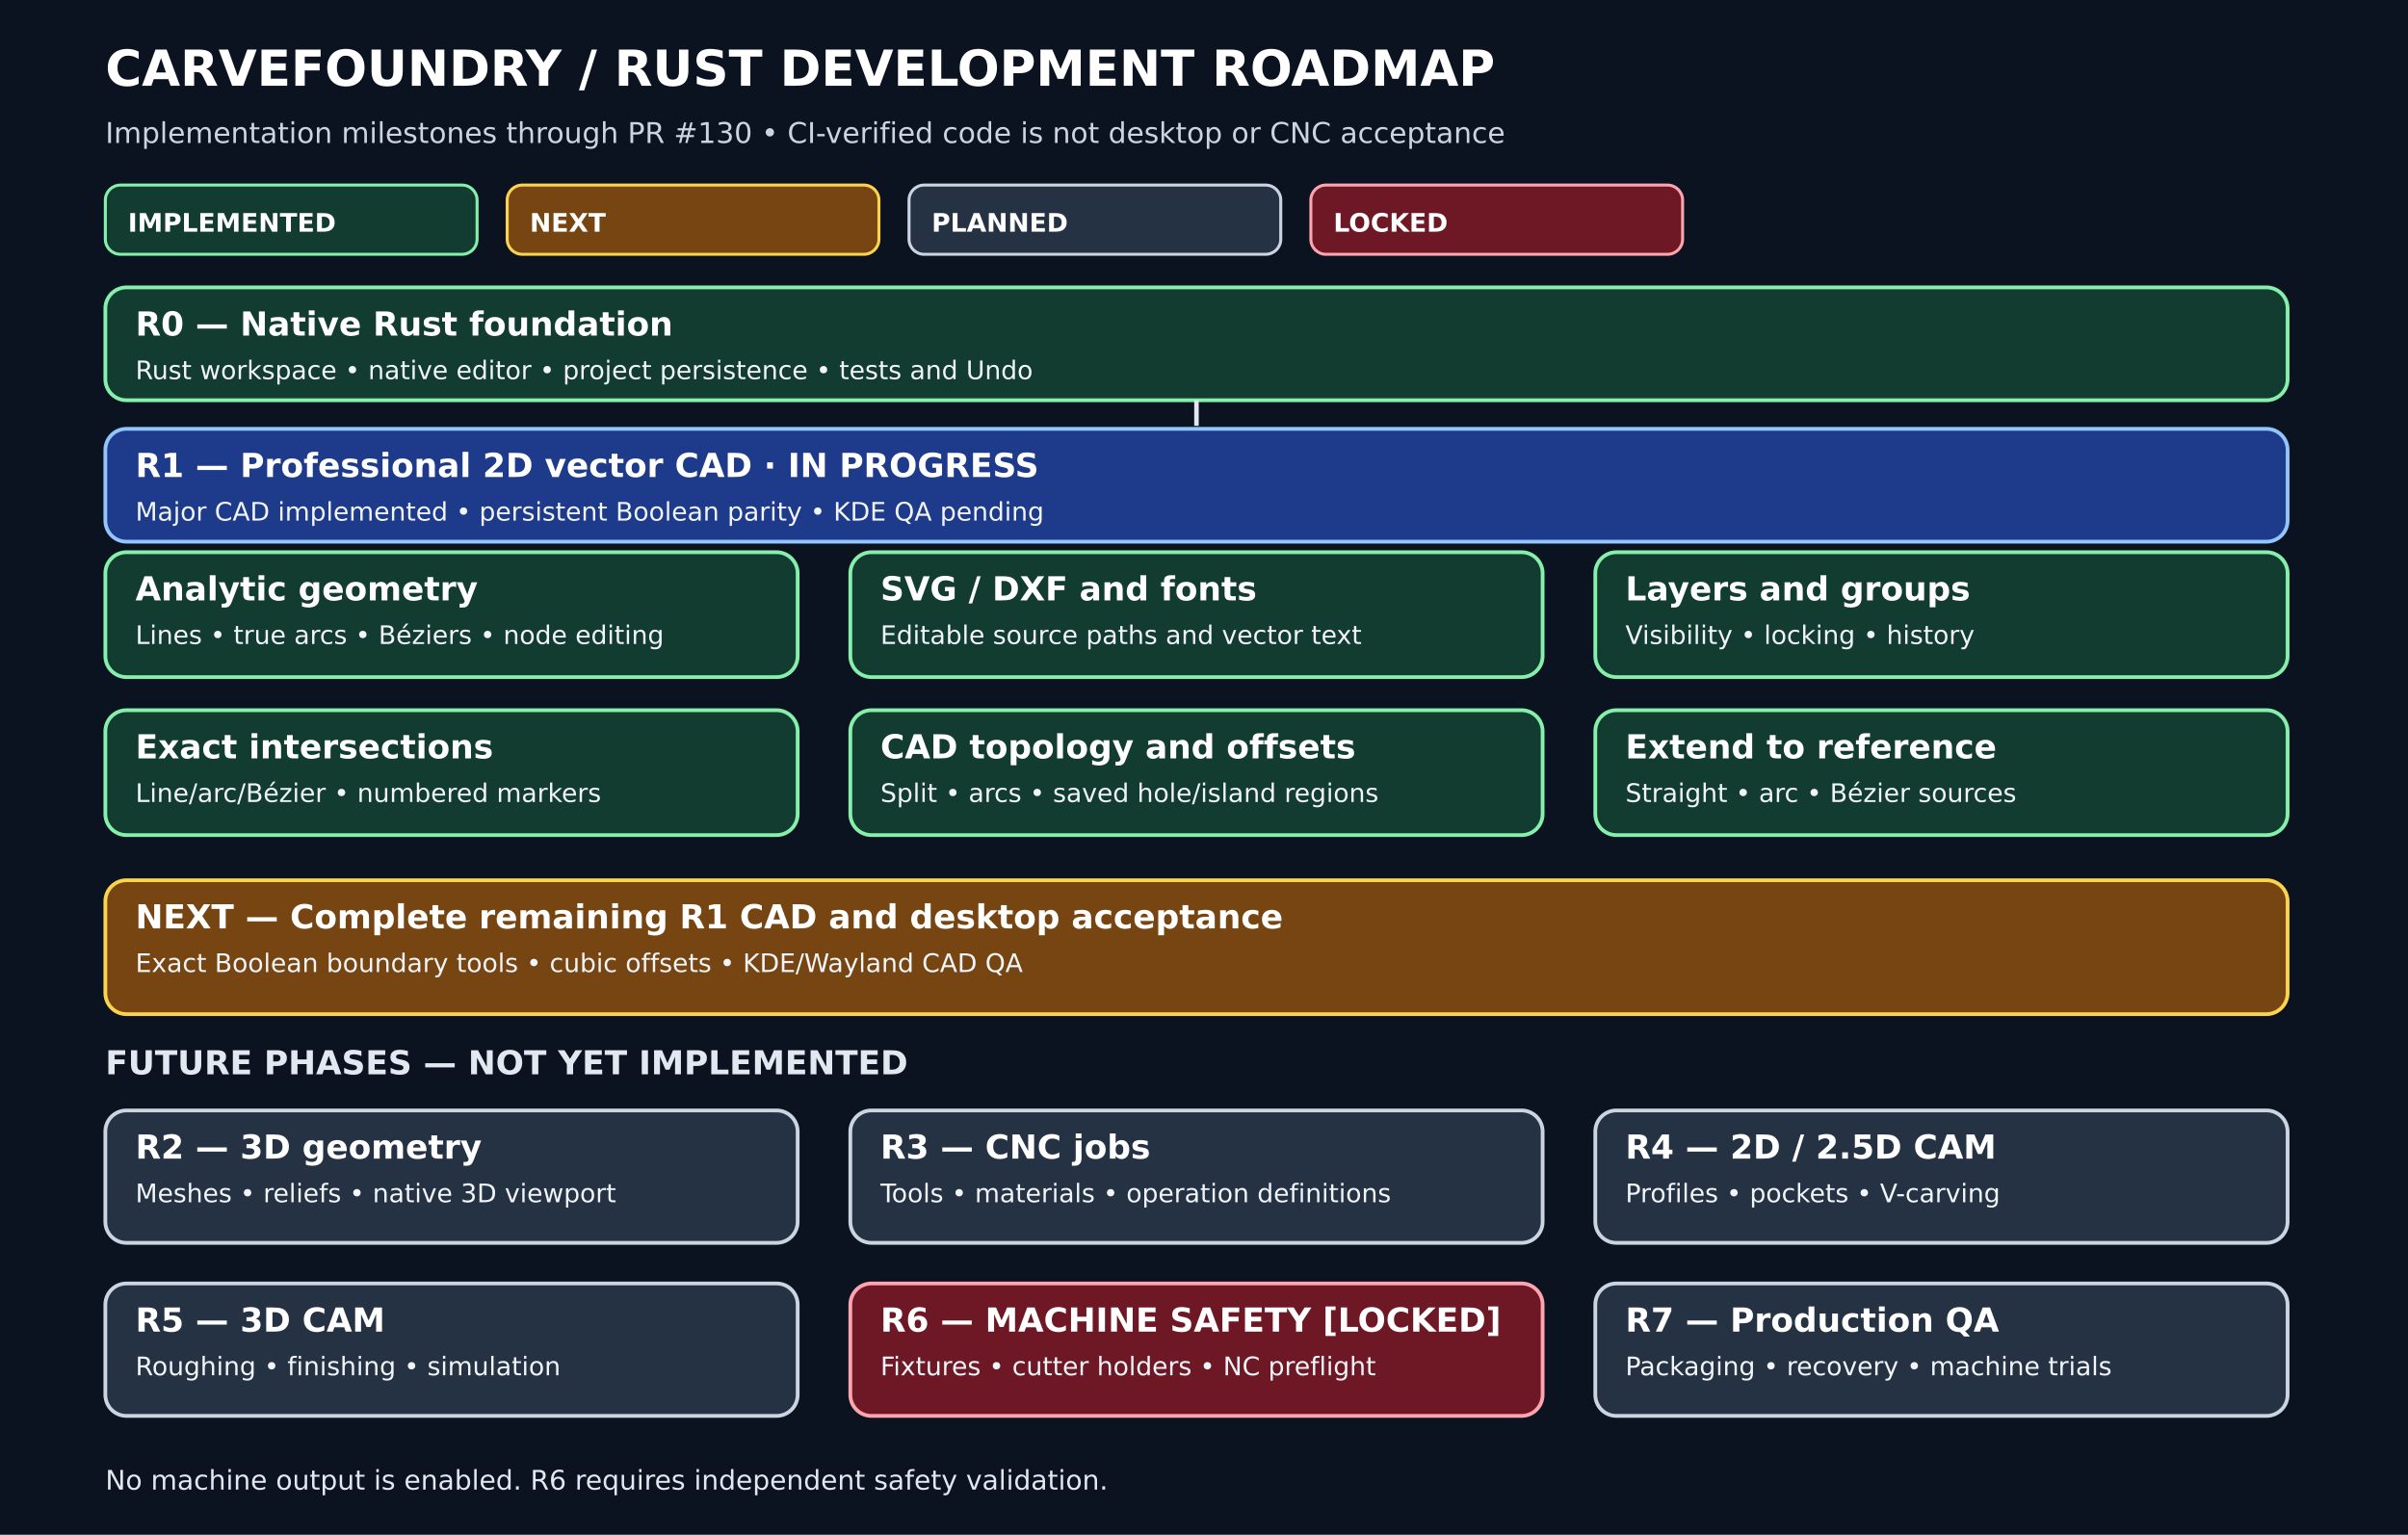
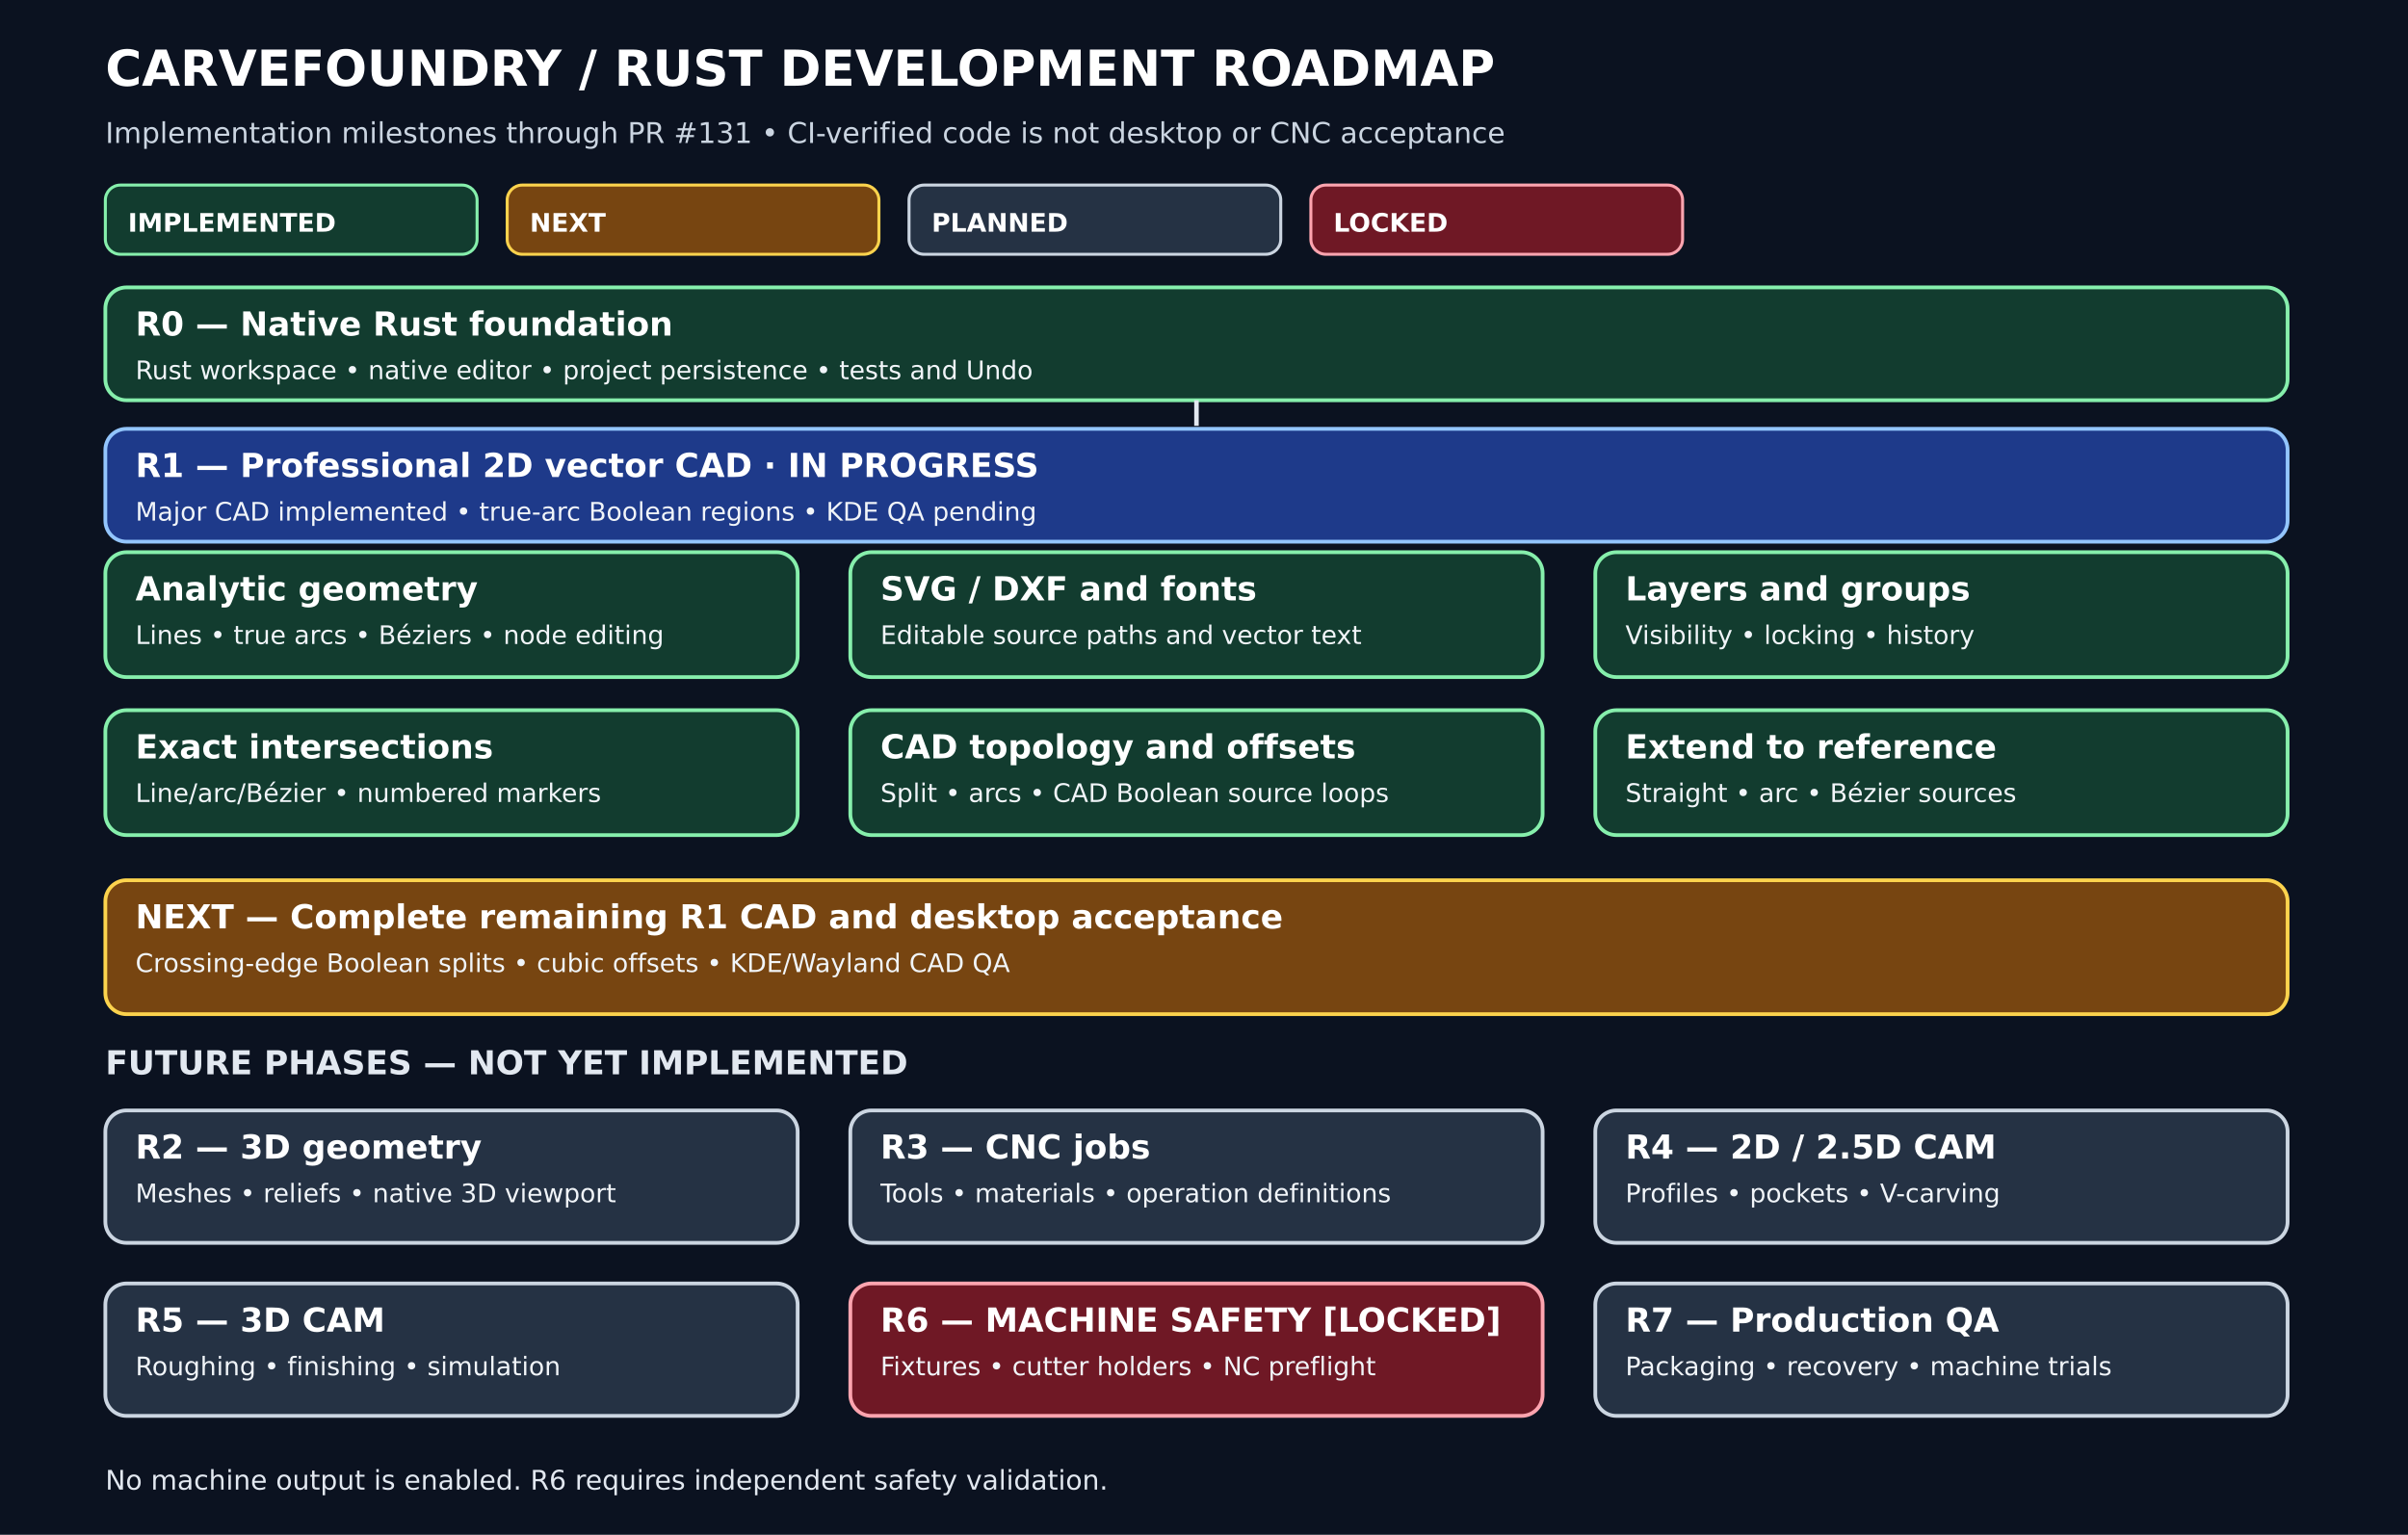
<svg xmlns="http://www.w3.org/2000/svg" width="1600" height="1020" viewBox="0 0 1600 1020" role="img" aria-labelledby="roadmap-title roadmap-desc">
  <rect width="1600" height="1020" fill="#0b1220" />
  <text x="70" y="57" fill="#ffffff" font-family="DejaVu Sans, Arial, sans-serif" font-weight="800" font-size="33">CARVEFOUNDRY  /  RUST DEVELOPMENT ROADMAP</text>
-   <text x="70" y="95" fill="#cbd5e1" font-family="DejaVu Sans, Arial, sans-serif" font-weight="500" font-size="19">Implementation milestones through PR #130  •  CI-verified code is not desktop or CNC acceptance</text>
+   <text x="70" y="95" fill="#cbd5e1" font-family="DejaVu Sans, Arial, sans-serif" font-weight="500" font-size="19">Implementation milestones through PR #131  •  CI-verified code is not desktop or CNC acceptance</text>
  <rect x="70" y="123" width="247" height="46" rx="10" fill="#123c2f" stroke="#86efac" stroke-width="2" />
  <text x="85" y="154" fill="#ffffff" font-family="DejaVu Sans, Arial, sans-serif" font-weight="700" font-size="17">IMPLEMENTED</text>
  <rect x="337" y="123" width="247" height="46" rx="10" fill="#774511" stroke="#fcd34d" stroke-width="2" />
  <text x="352" y="154" fill="#ffffff" font-family="DejaVu Sans, Arial, sans-serif" font-weight="700" font-size="17">NEXT</text>
  <rect x="604" y="123" width="247" height="46" rx="10" fill="#253244" stroke="#cbd5e1" stroke-width="2" />
  <text x="619" y="154" fill="#ffffff" font-family="DejaVu Sans, Arial, sans-serif" font-weight="700" font-size="17">PLANNED</text>
  <rect x="871" y="123" width="247" height="46" rx="10" fill="#6f1825" stroke="#fda4af" stroke-width="2" />
  <text x="886" y="154" fill="#ffffff" font-family="DejaVu Sans, Arial, sans-serif" font-weight="700" font-size="17">LOCKED</text>
  <rect x="70" y="191" width="1450" height="75" rx="14" fill="#123c2f" stroke="#86efac" stroke-width="2.5" />
  <text x="90" y="223" fill="#ffffff" font-family="DejaVu Sans, Arial, sans-serif" font-weight="700" font-size="22">R0  —  Native Rust foundation</text>
  <text x="90" y="252" fill="#f1f5f9" font-family="DejaVu Sans, Arial, sans-serif" font-weight="500" font-size="17">Rust workspace • native editor • project persistence • tests and Undo</text>
  <path d="M795 266 V283" stroke="#e2e8f0" stroke-width="3" fill="none" />
  <rect x="70" y="285" width="1450" height="75" rx="14" fill="#1e3a8a" stroke="#93c5fd" stroke-width="2.5" />
  <text x="90" y="317" fill="#ffffff" font-family="DejaVu Sans, Arial, sans-serif" font-weight="700" font-size="22">R1  —  Professional 2D vector CAD  ·  IN PROGRESS</text>
-   <text x="90" y="346" fill="#f1f5f9" font-family="DejaVu Sans, Arial, sans-serif" font-weight="500" font-size="17">Major CAD implemented • persistent Boolean parity • KDE QA pending</text>
+   <text x="90" y="346" fill="#f1f5f9" font-family="DejaVu Sans, Arial, sans-serif" font-weight="500" font-size="17">Major CAD implemented • true-arc Boolean regions • KDE QA pending</text>
  <rect x="70" y="367" width="460" height="83" rx="14" fill="#123c2f" stroke="#86efac" stroke-width="2.5" />
  <text x="90" y="399" fill="#ffffff" font-family="DejaVu Sans, Arial, sans-serif" font-weight="700" font-size="22">Analytic geometry</text>
  <text x="90" y="428" fill="#f1f5f9" font-family="DejaVu Sans, Arial, sans-serif" font-weight="500" font-size="17">Lines • true arcs • Béziers • node editing</text>
  <rect x="565" y="367" width="460" height="83" rx="14" fill="#123c2f" stroke="#86efac" stroke-width="2.5" />
  <text x="585" y="399" fill="#ffffff" font-family="DejaVu Sans, Arial, sans-serif" font-weight="700" font-size="22">SVG / DXF and fonts</text>
  <text x="585" y="428" fill="#f1f5f9" font-family="DejaVu Sans, Arial, sans-serif" font-weight="500" font-size="17">Editable source paths and vector text</text>
  <rect x="1060" y="367" width="460" height="83" rx="14" fill="#123c2f" stroke="#86efac" stroke-width="2.5" />
  <text x="1080" y="399" fill="#ffffff" font-family="DejaVu Sans, Arial, sans-serif" font-weight="700" font-size="22">Layers and groups</text>
  <text x="1080" y="428" fill="#f1f5f9" font-family="DejaVu Sans, Arial, sans-serif" font-weight="500" font-size="17">Visibility • locking • history</text>
  <rect x="70" y="472" width="460" height="83" rx="14" fill="#123c2f" stroke="#86efac" stroke-width="2.5" />
  <text x="90" y="504" fill="#ffffff" font-family="DejaVu Sans, Arial, sans-serif" font-weight="700" font-size="22">Exact intersections</text>
  <text x="90" y="533" fill="#f1f5f9" font-family="DejaVu Sans, Arial, sans-serif" font-weight="500" font-size="17">Line/arc/Bézier • numbered markers</text>
  <rect x="565" y="472" width="460" height="83" rx="14" fill="#123c2f" stroke="#86efac" stroke-width="2.5" />
  <text x="585" y="504" fill="#ffffff" font-family="DejaVu Sans, Arial, sans-serif" font-weight="700" font-size="22">CAD topology and offsets</text>
-   <text x="585" y="533" fill="#f1f5f9" font-family="DejaVu Sans, Arial, sans-serif" font-weight="500" font-size="17">Split • arcs • saved hole/island regions</text>
+   <text x="585" y="533" fill="#f1f5f9" font-family="DejaVu Sans, Arial, sans-serif" font-weight="500" font-size="17">Split • arcs • CAD Boolean source loops</text>
  <rect x="1060" y="472" width="460" height="83" rx="14" fill="#123c2f" stroke="#86efac" stroke-width="2.5" />
  <text x="1080" y="504" fill="#ffffff" font-family="DejaVu Sans, Arial, sans-serif" font-weight="700" font-size="22">Extend to reference</text>
  <text x="1080" y="533" fill="#f1f5f9" font-family="DejaVu Sans, Arial, sans-serif" font-weight="500" font-size="17">Straight • arc • Bézier sources</text>
  <rect x="70" y="585" width="1450" height="89" rx="14" fill="#774511" stroke="#fcd34d" stroke-width="2.5" />
  <text x="90" y="617" fill="#ffffff" font-family="DejaVu Sans, Arial, sans-serif" font-weight="700" font-size="22">NEXT  —  Complete remaining R1 CAD and desktop acceptance</text>
-   <text x="90" y="646" fill="#f1f5f9" font-family="DejaVu Sans, Arial, sans-serif" font-weight="500" font-size="17">Exact Boolean boundary tools • cubic offsets • KDE/Wayland CAD QA</text>
+   <text x="90" y="646" fill="#f1f5f9" font-family="DejaVu Sans, Arial, sans-serif" font-weight="500" font-size="17">Crossing-edge Boolean splits • cubic offsets • KDE/Wayland CAD QA</text>
  <text x="70" y="714" fill="#e2e8f0" font-family="DejaVu Sans, Arial, sans-serif" font-weight="800" font-size="22">FUTURE PHASES  —  NOT YET IMPLEMENTED</text>
  <rect x="70" y="738" width="460" height="88" rx="14" fill="#253244" stroke="#cbd5e1" stroke-width="2.5" />
  <text x="90" y="770" fill="#ffffff" font-family="DejaVu Sans, Arial, sans-serif" font-weight="700" font-size="22">R2  —  3D geometry</text>
  <text x="90" y="799" fill="#f1f5f9" font-family="DejaVu Sans, Arial, sans-serif" font-weight="500" font-size="17">Meshes • reliefs • native 3D viewport</text>
  <rect x="565" y="738" width="460" height="88" rx="14" fill="#253244" stroke="#cbd5e1" stroke-width="2.5" />
  <text x="585" y="770" fill="#ffffff" font-family="DejaVu Sans, Arial, sans-serif" font-weight="700" font-size="22">R3  —  CNC jobs</text>
  <text x="585" y="799" fill="#f1f5f9" font-family="DejaVu Sans, Arial, sans-serif" font-weight="500" font-size="17">Tools • materials • operation definitions</text>
  <rect x="1060" y="738" width="460" height="88" rx="14" fill="#253244" stroke="#cbd5e1" stroke-width="2.5" />
  <text x="1080" y="770" fill="#ffffff" font-family="DejaVu Sans, Arial, sans-serif" font-weight="700" font-size="22">R4  —  2D / 2.5D CAM</text>
  <text x="1080" y="799" fill="#f1f5f9" font-family="DejaVu Sans, Arial, sans-serif" font-weight="500" font-size="17">Profiles • pockets • V-carving</text>
  <rect x="70" y="853" width="460" height="88" rx="14" fill="#253244" stroke="#cbd5e1" stroke-width="2.5" />
  <text x="90" y="885" fill="#ffffff" font-family="DejaVu Sans, Arial, sans-serif" font-weight="700" font-size="22">R5  —  3D CAM</text>
  <text x="90" y="914" fill="#f1f5f9" font-family="DejaVu Sans, Arial, sans-serif" font-weight="500" font-size="17">Roughing • finishing • simulation</text>
  <rect x="1060" y="853" width="460" height="88" rx="14" fill="#253244" stroke="#cbd5e1" stroke-width="2.5" />
  <text x="1080" y="885" fill="#ffffff" font-family="DejaVu Sans, Arial, sans-serif" font-weight="700" font-size="22">R7  —  Production QA</text>
  <text x="1080" y="914" fill="#f1f5f9" font-family="DejaVu Sans, Arial, sans-serif" font-weight="500" font-size="17">Packaging • recovery • machine trials</text>
  <rect x="565" y="853" width="460" height="88" rx="14" fill="#6f1825" stroke="#fda4af" stroke-width="2.5" />
  <text x="585" y="885" fill="#ffffff" font-family="DejaVu Sans, Arial, sans-serif" font-weight="700" font-size="22">R6  —  MACHINE SAFETY  [LOCKED]</text>
  <text x="585" y="914" fill="#f1f5f9" font-family="DejaVu Sans, Arial, sans-serif" font-weight="500" font-size="17">Fixtures • cutter holders • NC preflight</text>
  <text x="70" y="990" fill="#e2e8f0" font-family="DejaVu Sans, Arial, sans-serif" font-weight="500" font-size="18">No machine output is enabled.  R6 requires independent safety validation.</text>
</svg>
